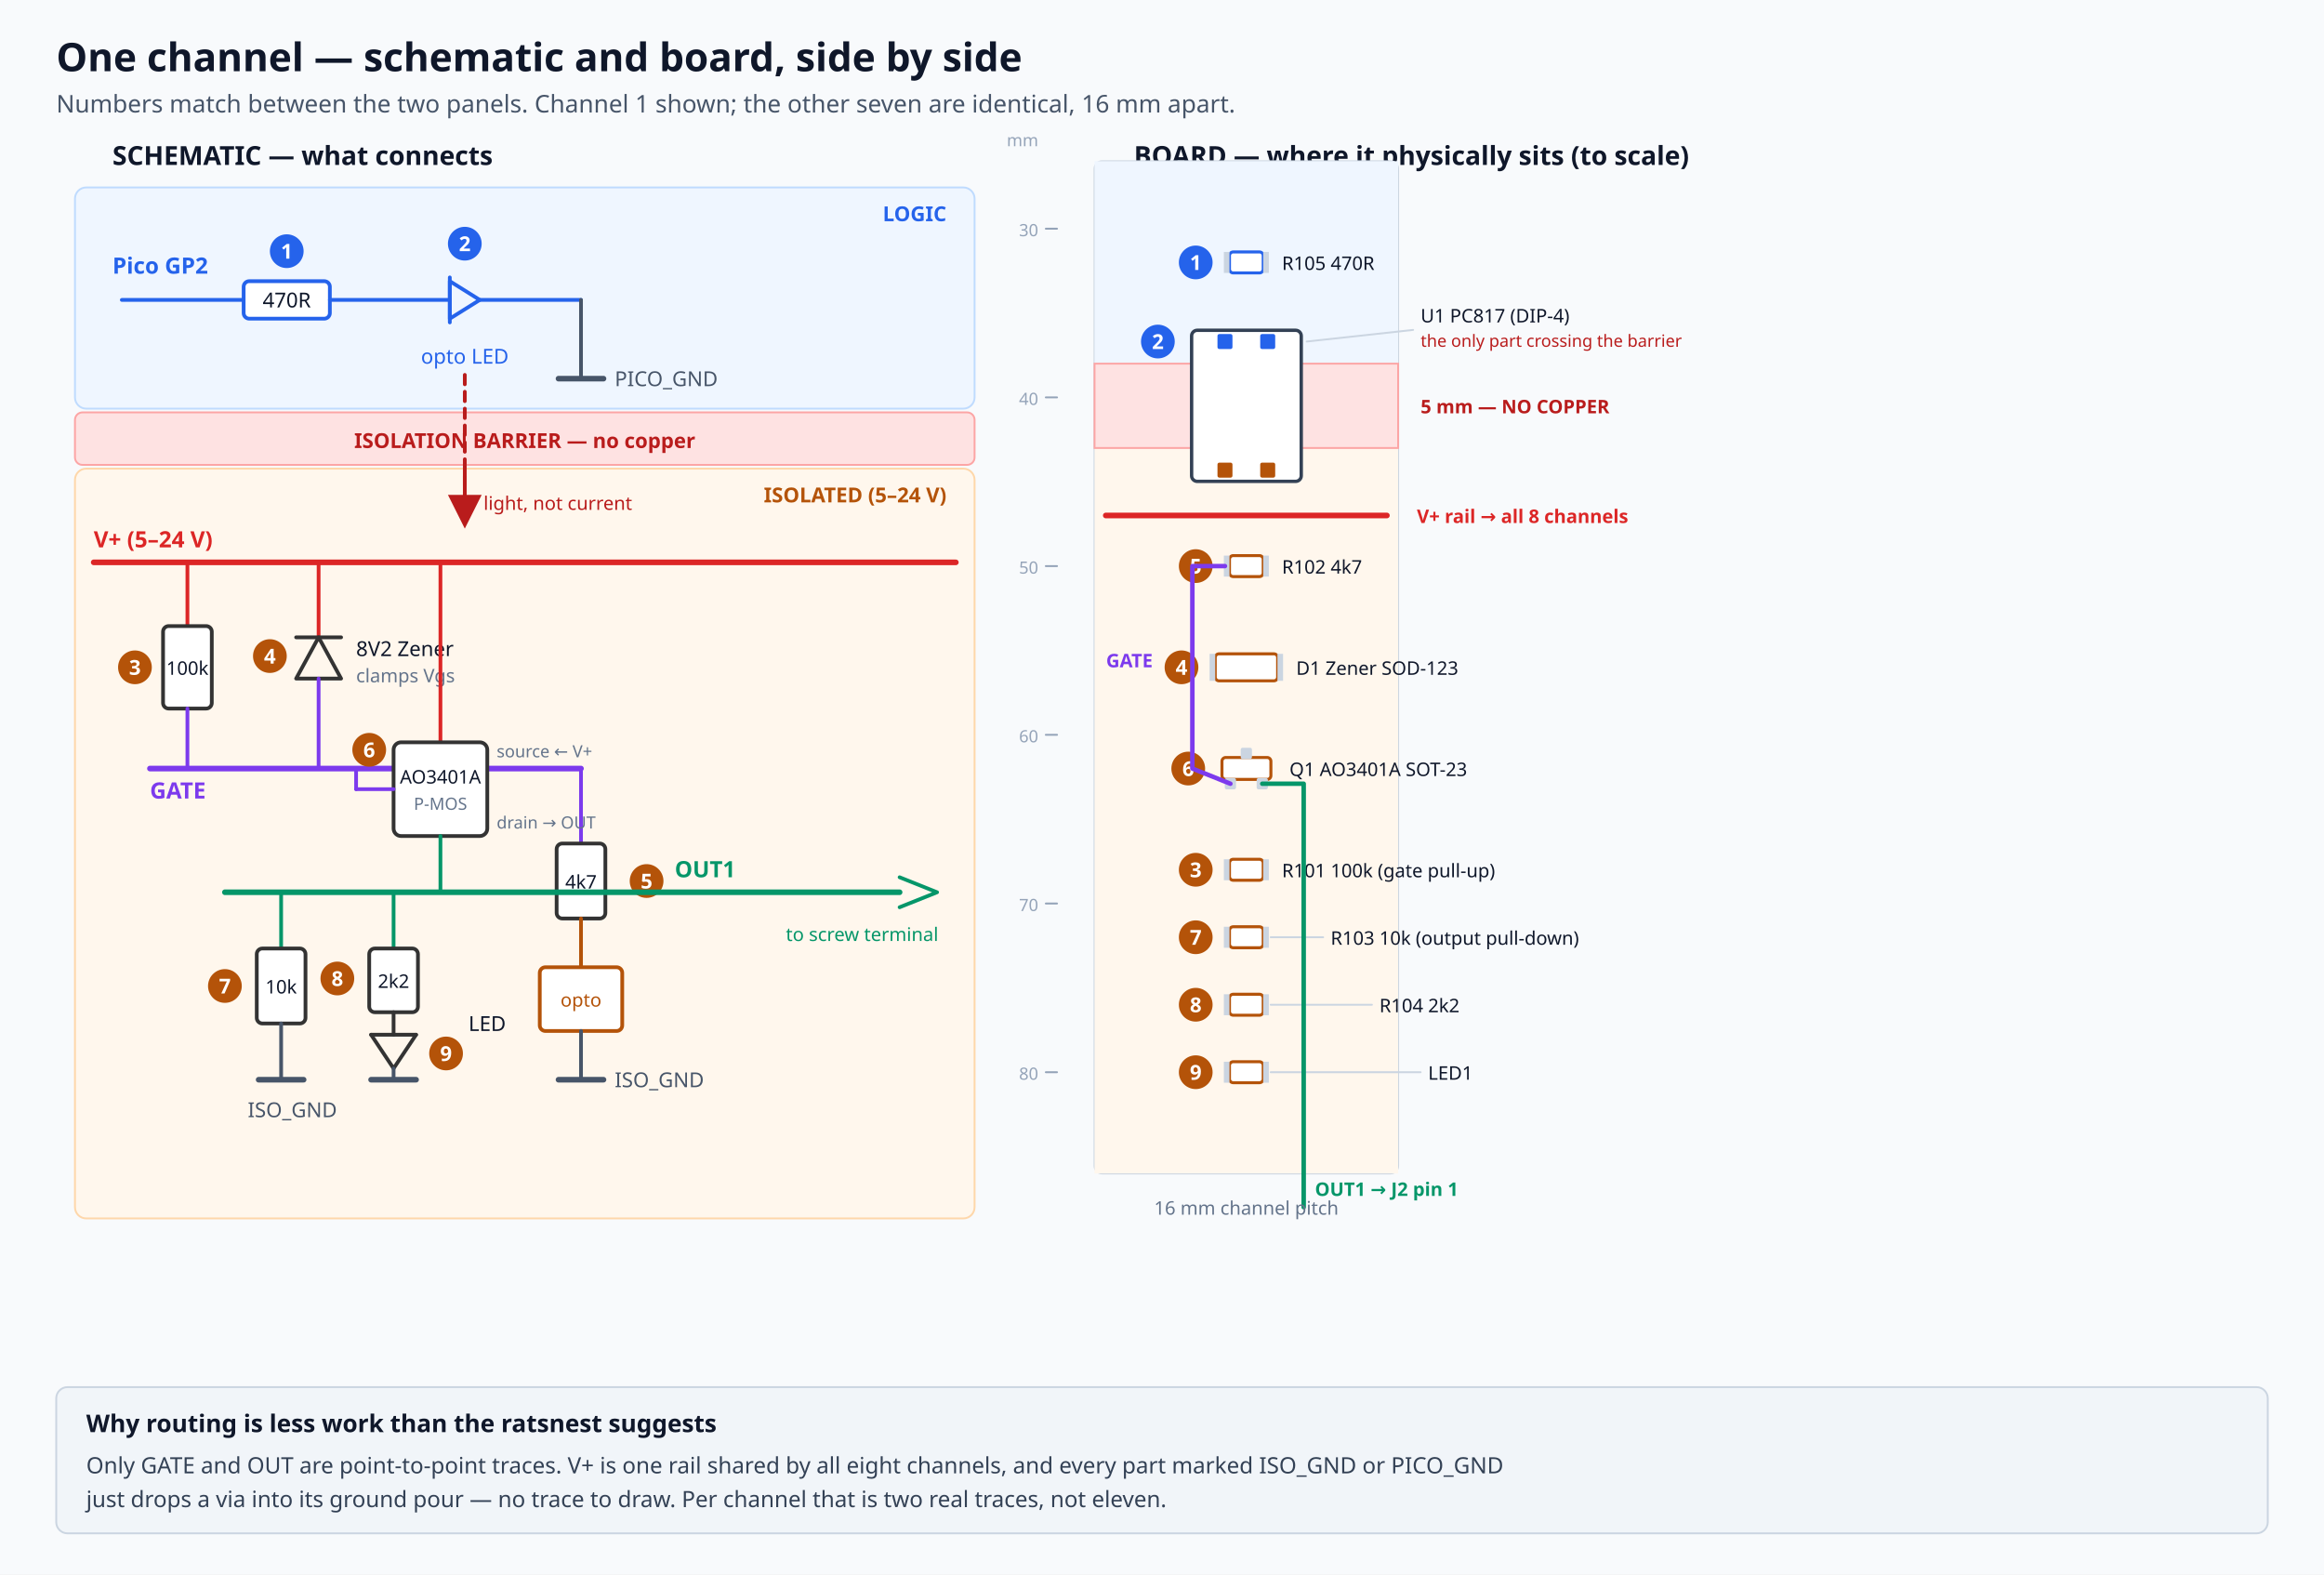
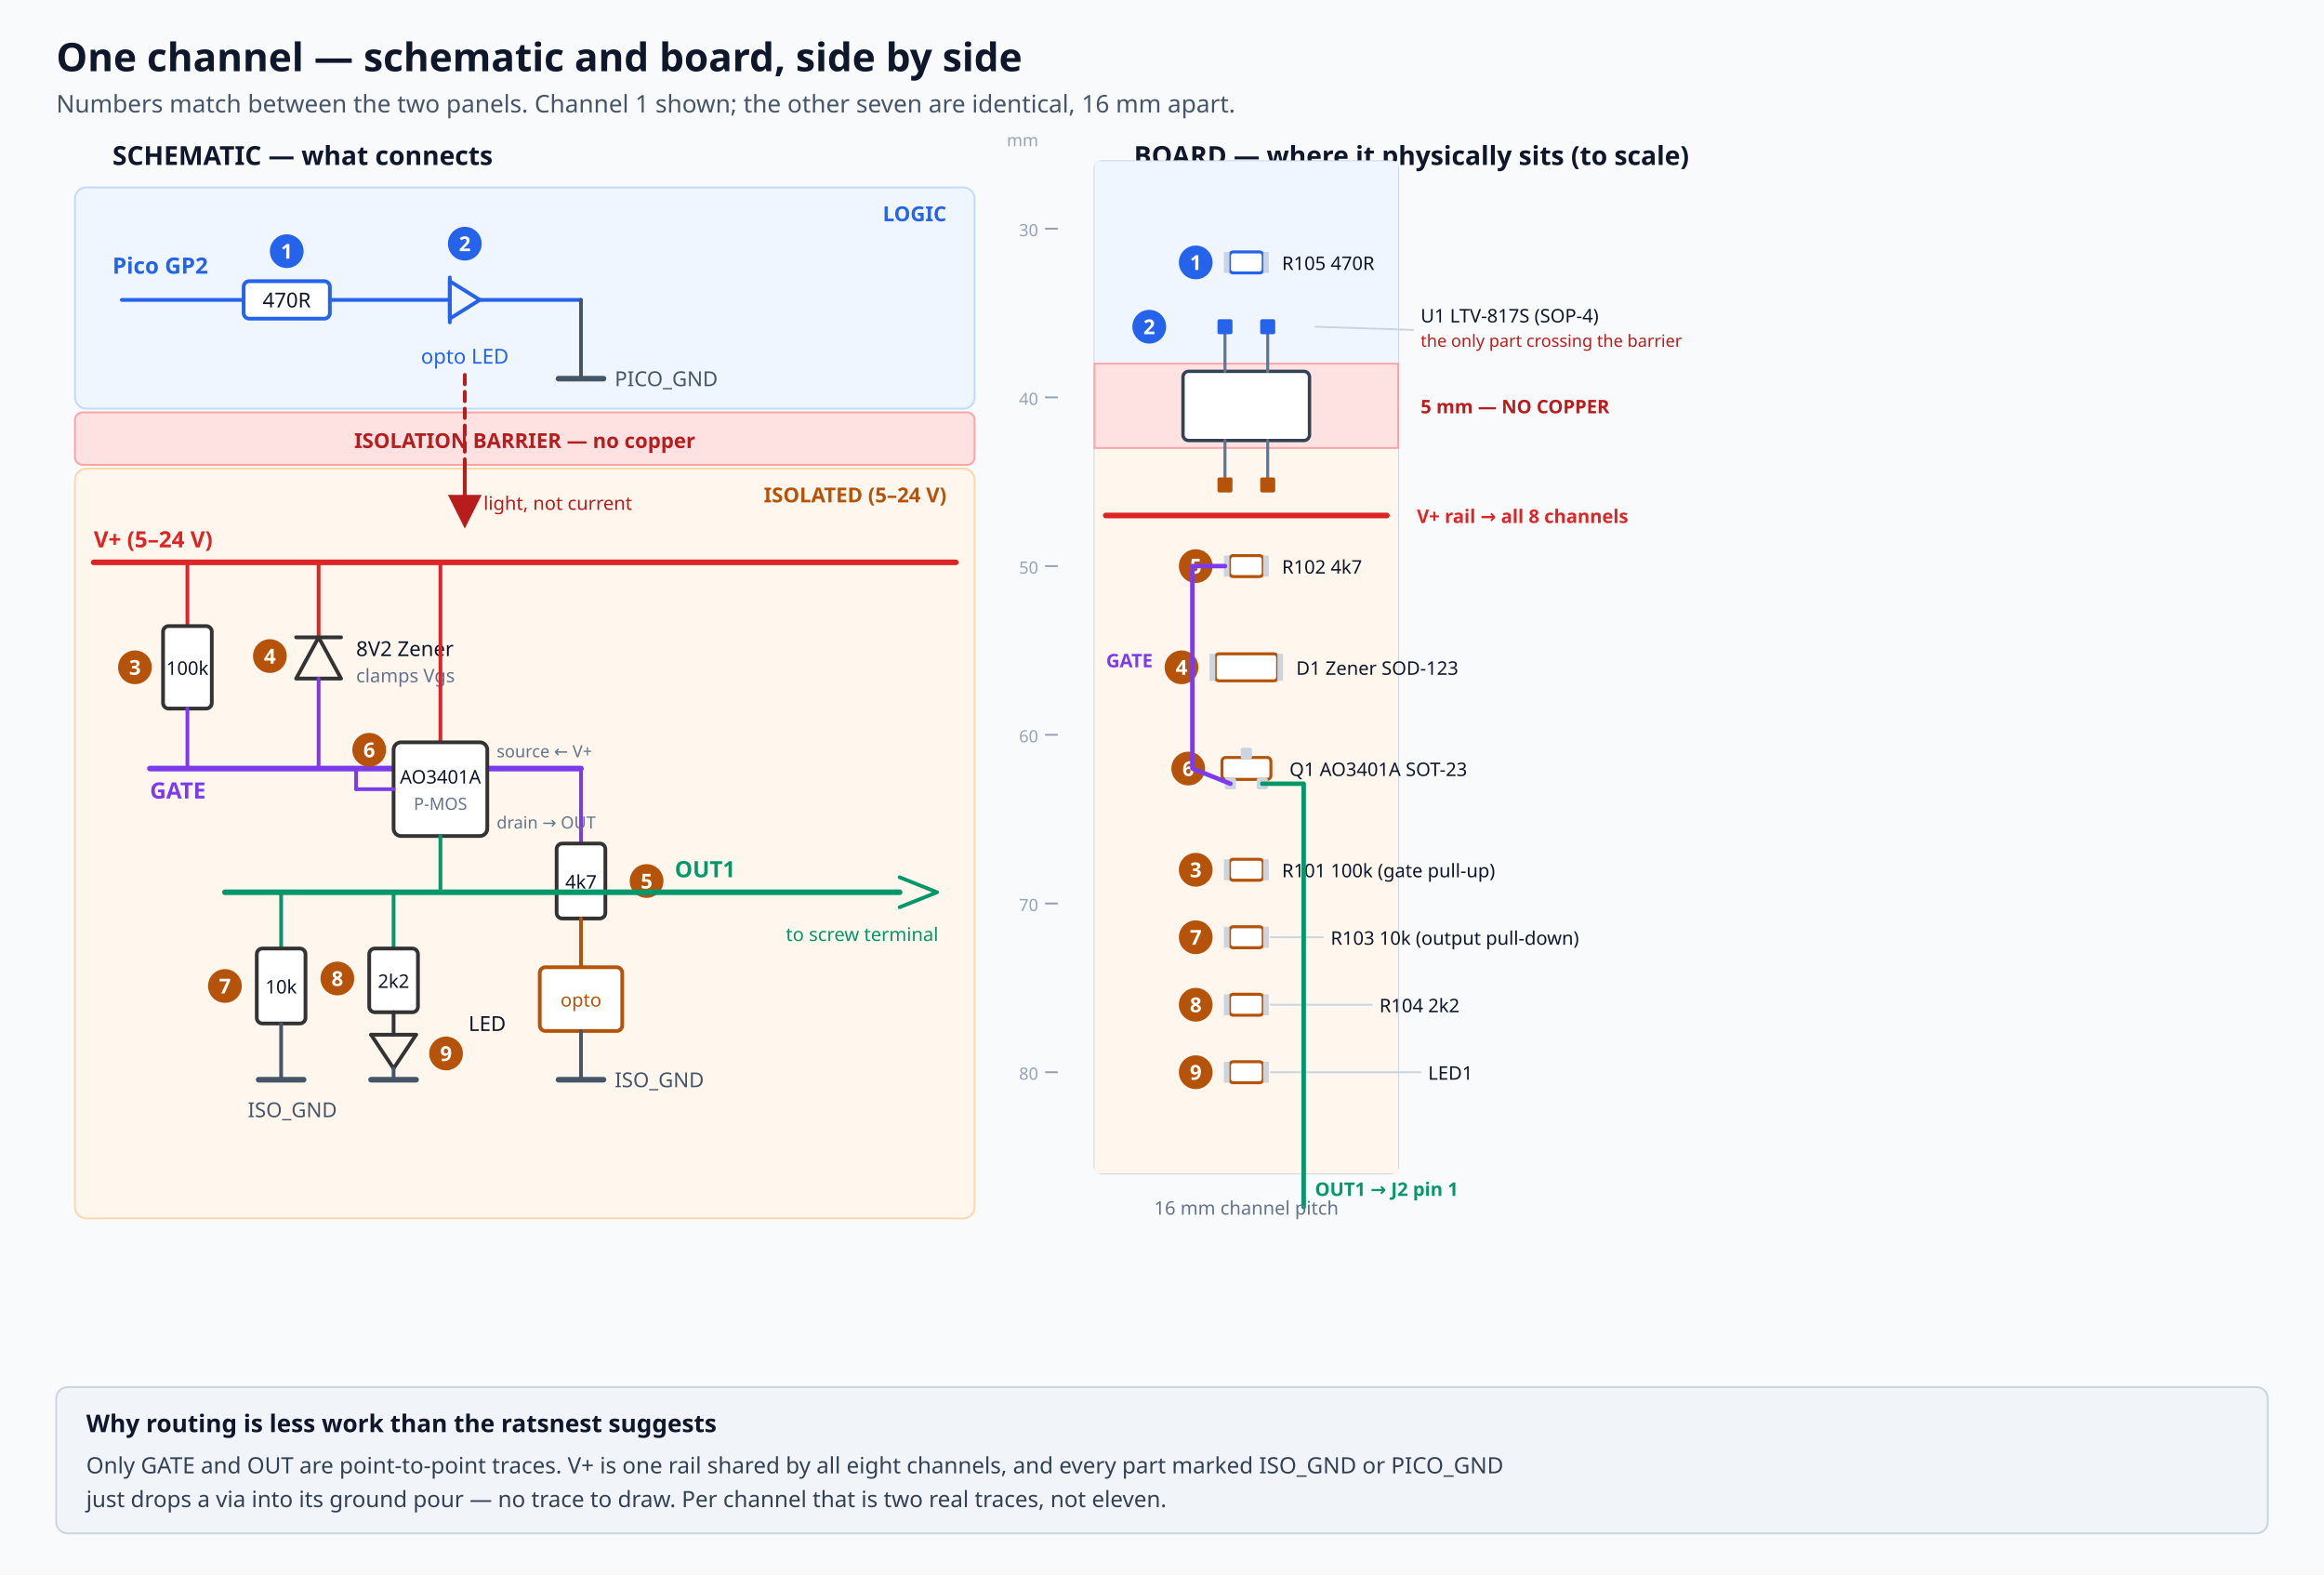
<svg xmlns="http://www.w3.org/2000/svg" viewBox="0 0 1240 840" width="1240" height="840">
  <rect width="100%" height="100%" fill="#f8fafc" />
  <text x="30.0" y="38.0" font-size="21" fill="#0f172a" text-anchor="start" font-weight="700" font-family="ui-sans-serif, system-ui, sans-serif">One channel — schematic and board, side by side</text>
  <text x="30.0" y="60.0" font-size="13" fill="#475569" text-anchor="start" font-weight="normal" font-family="ui-sans-serif, system-ui, sans-serif">Numbers match between the two panels. Channel 1 shown; the other seven are identical, 16 mm apart.</text>
  <text x="60.0" y="88.0" font-size="14" fill="#0f172a" text-anchor="start" font-weight="700" font-family="ui-sans-serif, system-ui, sans-serif">SCHEMATIC — what connects</text>
  <rect x="40.0" y="100.0" width="480.0" height="118.0" rx="6" fill="#eff6ff" stroke="#bfdbfe" stroke-width="1" />
  <text x="505.0" y="118.0" font-size="11" fill="#2563eb" text-anchor="end" font-weight="700" font-family="ui-sans-serif, system-ui, sans-serif">LOGIC</text>
  <rect x="40.0" y="250.0" width="480.0" height="400.0" rx="6" fill="#fff7ed" stroke="#fed7aa" stroke-width="1" />
  <text x="505.0" y="268.0" font-size="11" fill="#b45309" text-anchor="end" font-weight="700" font-family="ui-sans-serif, system-ui, sans-serif">ISOLATED (5–24 V)</text>
  <rect x="40" y="220" width="480" height="28" fill="#fee2e2" stroke="#fca5a5" rx="4" />
  <text x="280.0" y="239.0" font-size="11" fill="#b91c1c" text-anchor="middle" font-weight="700" font-family="ui-sans-serif, system-ui, sans-serif">ISOLATION BARRIER — no copper</text>
  <text x="60.0" y="146.0" font-size="12" fill="#2563eb" text-anchor="start" font-weight="600" font-family="ui-sans-serif, system-ui, sans-serif">Pico GP2</text>
  <line x1="65.0" y1="160.0" x2="130.0" y2="160.0" stroke="#2563eb" stroke-width="2" stroke-linecap="round" />
  <rect x="130.0" y="150.0" width="46.0" height="20.0" rx="3" fill="#fff" stroke="#2563eb" stroke-width="2" />
  <text x="153.0" y="164.0" font-size="11" fill="#0f172a" text-anchor="middle" font-weight="normal" font-family="ui-sans-serif, system-ui, sans-serif">470R</text>
  <circle cx="153.0" cy="134.0" r="9" fill="#2563eb" />
  <text x="153.0" y="138.0" font-size="11" fill="#fff" text-anchor="middle" font-weight="700" font-family="ui-sans-serif, system-ui, sans-serif">1</text>
  <line x1="176.0" y1="160.0" x2="240.0" y2="160.0" stroke="#2563eb" stroke-width="2" stroke-linecap="round" />
  <polyline points="240.0,148.0 240.0,172.0" fill="none" stroke="#2563eb" stroke-width="2" stroke-linecap="round" stroke-linejoin="round" />
  <polyline points="240.0,150.0 256.0,160.0 240.0,170.0 240.0,150.0" fill="none" stroke="#2563eb" stroke-width="2" stroke-linecap="round" stroke-linejoin="round" />
  <line x1="256.0" y1="160.0" x2="310.0" y2="160.0" stroke="#2563eb" stroke-width="2" stroke-linecap="round" />
  <text x="248.0" y="194.0" font-size="11" fill="#2563eb" text-anchor="middle" font-weight="normal" font-family="ui-sans-serif, system-ui, sans-serif">opto LED</text>
  <circle cx="248.0" cy="130.0" r="9" fill="#2563eb" />
  <text x="248.0" y="134.0" font-size="11" fill="#fff" text-anchor="middle" font-weight="700" font-family="ui-sans-serif, system-ui, sans-serif">2</text>
  <line x1="310.0" y1="160.0" x2="310.0" y2="202.0" stroke="#475569" stroke-width="2" stroke-linecap="round" />
  <line x1="298.0" y1="202.0" x2="322.0" y2="202.0" stroke="#475569" stroke-width="3" stroke-linecap="round" />
  <text x="328.0" y="206.0" font-size="11" fill="#475569" text-anchor="start" font-weight="normal" font-family="ui-sans-serif, system-ui, sans-serif">PICO_GND</text>
  <defs>
    <marker id="a" markerWidth="9" markerHeight="9" refX="7" refY="4.5" orient="auto">
      <path d="M0,0 L9,4.5 L0,9 z" fill="#b91c1c" />
    </marker>
  </defs>
  <line x1="248.0" y1="200.0" x2="248.0" y2="276.0" stroke="#b91c1c" stroke-width="2" stroke-linecap="round" stroke-dasharray="5 4" />
  <line x1="248" y1="250" x2="248" y2="278" stroke="#b91c1c" stroke-width="2" marker-end="url(#a)" />
  <text x="258.0" y="272.0" font-size="10" fill="#b91c1c" text-anchor="start" font-weight="normal" font-family="ui-sans-serif, system-ui, sans-serif">light, not current</text>
  <line x1="50.0" y1="300.0" x2="510.0" y2="300.0" stroke="#dc2626" stroke-width="3" stroke-linecap="round" />
  <text x="50.0" y="292.0" font-size="12" fill="#dc2626" text-anchor="start" font-weight="700" font-family="ui-sans-serif, system-ui, sans-serif">V+  (5–24 V)</text>
  <line x1="100.0" y1="300.0" x2="100.0" y2="334.0" stroke="#dc2626" stroke-width="2" stroke-linecap="round" />
  <rect x="87.0" y="334.0" width="26.0" height="44.0" rx="3" fill="#fff" stroke="#333" stroke-width="2" />
  <text x="100.0" y="360.0" font-size="10" fill="#0f172a" text-anchor="middle" font-weight="normal" font-family="ui-sans-serif, system-ui, sans-serif">100k</text>
  <circle cx="72.0" cy="356.0" r="9" fill="#b45309" />
  <text x="72.0" y="360.0" font-size="11" fill="#fff" text-anchor="middle" font-weight="700" font-family="ui-sans-serif, system-ui, sans-serif">3</text>
  <line x1="100.0" y1="378.0" x2="100.0" y2="410.0" stroke="#7c3aed" stroke-width="2" stroke-linecap="round" />
  <line x1="170.0" y1="300.0" x2="170.0" y2="340.0" stroke="#dc2626" stroke-width="2" stroke-linecap="round" />
  <polyline points="158.0,340.0 182.0,340.0" fill="none" stroke="#333" stroke-width="2" stroke-linecap="round" stroke-linejoin="round" />
  <polyline points="158.0,362.0 170.0,340.0 182.0,362.0 158.0,362.0" fill="none" stroke="#333" stroke-width="2" stroke-linecap="round" stroke-linejoin="round" />
  <text x="190.0" y="350.0" font-size="11" fill="#0f172a" text-anchor="start" font-weight="normal" font-family="ui-sans-serif, system-ui, sans-serif">8V2 Zener</text>
  <text x="190.0" y="364.0" font-size="10" fill="#64748b" text-anchor="start" font-weight="normal" font-family="ui-sans-serif, system-ui, sans-serif">clamps Vgs</text>
  <circle cx="144.0" cy="350.0" r="9" fill="#b45309" />
  <text x="144.0" y="354.0" font-size="11" fill="#fff" text-anchor="middle" font-weight="700" font-family="ui-sans-serif, system-ui, sans-serif">4</text>
  <line x1="170.0" y1="362.0" x2="170.0" y2="410.0" stroke="#7c3aed" stroke-width="2" stroke-linecap="round" />
  <line x1="80.0" y1="410.0" x2="310.0" y2="410.0" stroke="#7c3aed" stroke-width="3" stroke-linecap="round" />
  <text x="80.0" y="426.0" font-size="12" fill="#7c3aed" text-anchor="start" font-weight="700" font-family="ui-sans-serif, system-ui, sans-serif">GATE</text>
  <line x1="310.0" y1="410.0" x2="310.0" y2="450.0" stroke="#7c3aed" stroke-width="2" stroke-linecap="round" />
  <rect x="297.0" y="450.0" width="26.0" height="40.0" rx="3" fill="#fff" stroke="#333" stroke-width="2" />
  <text x="310.0" y="474.0" font-size="10" fill="#0f172a" text-anchor="middle" font-weight="normal" font-family="ui-sans-serif, system-ui, sans-serif">4k7</text>
  <circle cx="345.0" cy="470.0" r="9" fill="#b45309" />
  <text x="345.0" y="474.0" font-size="11" fill="#fff" text-anchor="middle" font-weight="700" font-family="ui-sans-serif, system-ui, sans-serif">5</text>
  <line x1="310.0" y1="490.0" x2="310.0" y2="516.0" stroke="#b45309" stroke-width="2" stroke-linecap="round" />
  <rect x="288.0" y="516.0" width="44.0" height="34.0" rx="3" fill="#fff" stroke="#b45309" stroke-width="2" />
  <text x="310.0" y="537.0" font-size="10" fill="#b45309" text-anchor="middle" font-weight="normal" font-family="ui-sans-serif, system-ui, sans-serif">opto</text>
  <line x1="310.0" y1="550.0" x2="310.0" y2="576.0" stroke="#475569" stroke-width="2" stroke-linecap="round" />
  <line x1="298.0" y1="576.0" x2="322.0" y2="576.0" stroke="#475569" stroke-width="3" stroke-linecap="round" />
  <text x="328.0" y="580.0" font-size="11" fill="#475569" text-anchor="start" font-weight="normal" font-family="ui-sans-serif, system-ui, sans-serif">ISO_GND</text>
  <line x1="235.0" y1="300.0" x2="235.0" y2="396.0" stroke="#dc2626" stroke-width="2" stroke-linecap="round" />
  <rect x="210.0" y="396.0" width="50.0" height="50.0" rx="4" fill="#fff" stroke="#333" stroke-width="2" />
  <text x="235.0" y="418.0" font-size="10" fill="#0f172a" text-anchor="middle" font-weight="normal" font-family="ui-sans-serif, system-ui, sans-serif">AO3401A</text>
  <text x="235.0" y="432.0" font-size="9" fill="#64748b" text-anchor="middle" font-weight="normal" font-family="ui-sans-serif, system-ui, sans-serif">P-MOS</text>
  <circle cx="197.0" cy="400.0" r="9" fill="#b45309" />
  <text x="197.0" y="404.0" font-size="11" fill="#fff" text-anchor="middle" font-weight="700" font-family="ui-sans-serif, system-ui, sans-serif">6</text>
  <line x1="210.0" y1="421.0" x2="190.0" y2="421.0" stroke="#7c3aed" stroke-width="2" stroke-linecap="round" />
  <line x1="190.0" y1="421.0" x2="190.0" y2="410.0" stroke="#7c3aed" stroke-width="2" stroke-linecap="round" />
  <text x="265.0" y="404.0" font-size="9" fill="#64748b" text-anchor="start" font-weight="normal" font-family="ui-sans-serif, system-ui, sans-serif">source ← V+</text>
  <text x="265.0" y="442.0" font-size="9" fill="#64748b" text-anchor="start" font-weight="normal" font-family="ui-sans-serif, system-ui, sans-serif">drain → OUT</text>
  <line x1="235.0" y1="446.0" x2="235.0" y2="476.0" stroke="#059669" stroke-width="2" stroke-linecap="round" />
  <line x1="120.0" y1="476.0" x2="480.0" y2="476.0" stroke="#059669" stroke-width="3" stroke-linecap="round" />
  <text x="360.0" y="468.0" font-size="12" fill="#059669" text-anchor="start" font-weight="700" font-family="ui-sans-serif, system-ui, sans-serif">OUT1</text>
  <polyline points="480.0,468.0 500.0,476.0 480.0,484.0" fill="none" stroke="#059669" stroke-width="2" stroke-linecap="round" stroke-linejoin="round" />
  <text x="460.0" y="502.0" font-size="10" fill="#059669" text-anchor="middle" font-weight="normal" font-family="ui-sans-serif, system-ui, sans-serif">to screw terminal</text>
  <line x1="150.0" y1="476.0" x2="150.0" y2="506.0" stroke="#059669" stroke-width="2" stroke-linecap="round" />
  <rect x="137.0" y="506.0" width="26.0" height="40.0" rx="3" fill="#fff" stroke="#333" stroke-width="2" />
  <text x="150.0" y="530.0" font-size="10" fill="#0f172a" text-anchor="middle" font-weight="normal" font-family="ui-sans-serif, system-ui, sans-serif">10k</text>
  <circle cx="120.0" cy="526.0" r="9" fill="#b45309" />
  <text x="120.0" y="530.0" font-size="11" fill="#fff" text-anchor="middle" font-weight="700" font-family="ui-sans-serif, system-ui, sans-serif">7</text>
  <line x1="150.0" y1="546.0" x2="150.0" y2="576.0" stroke="#475569" stroke-width="2" stroke-linecap="round" />
  <line x1="138.0" y1="576.0" x2="162.0" y2="576.0" stroke="#475569" stroke-width="3" stroke-linecap="round" />
  <line x1="210.0" y1="476.0" x2="210.0" y2="506.0" stroke="#059669" stroke-width="2" stroke-linecap="round" />
  <rect x="197.0" y="506.0" width="26.0" height="34.0" rx="3" fill="#fff" stroke="#333" stroke-width="2" />
  <text x="210.0" y="527.0" font-size="10" fill="#0f172a" text-anchor="middle" font-weight="normal" font-family="ui-sans-serif, system-ui, sans-serif">2k2</text>
  <circle cx="180.0" cy="522.0" r="9" fill="#b45309" />
  <text x="180.0" y="526.0" font-size="11" fill="#fff" text-anchor="middle" font-weight="700" font-family="ui-sans-serif, system-ui, sans-serif">8</text>
  <line x1="210.0" y1="540.0" x2="210.0" y2="552.0" stroke="#333" stroke-width="2" stroke-linecap="round" />
  <polyline points="198.0,552.0 222.0,552.0" fill="none" stroke="#333" stroke-width="2" stroke-linecap="round" stroke-linejoin="round" />
  <polyline points="198.0,552.0 210.0,570.0 222.0,552.0" fill="none" stroke="#333" stroke-width="2" stroke-linecap="round" stroke-linejoin="round" />
  <circle cx="238.0" cy="562.0" r="9" fill="#b45309" />
  <text x="238.0" y="566.0" font-size="11" fill="#fff" text-anchor="middle" font-weight="700" font-family="ui-sans-serif, system-ui, sans-serif">9</text>
  <text x="250.0" y="550.0" font-size="11" fill="#0f172a" text-anchor="start" font-weight="normal" font-family="ui-sans-serif, system-ui, sans-serif">LED</text>
  <line x1="210.0" y1="570.0" x2="210.0" y2="576.0" stroke="#475569" stroke-width="2" stroke-linecap="round" />
  <line x1="198.0" y1="576.0" x2="222.0" y2="576.0" stroke="#475569" stroke-width="3" stroke-linecap="round" />
  <text x="156.0" y="596.0" font-size="11" fill="#475569" text-anchor="middle" font-weight="normal" font-family="ui-sans-serif, system-ui, sans-serif">ISO_GND</text>
  <text x="605.0" y="88.0" font-size="14" fill="#0f172a" text-anchor="start" font-weight="700" font-family="ui-sans-serif, system-ui, sans-serif">BOARD — where it physically sits (to scale)</text>
  <rect x="584.0" y="86.0" width="162.0" height="540.0" rx="4" fill="#ffffff" stroke="#cbd5e1" stroke-width="1" />
  <rect x="584.0" y="86.0" width="162.0" height="108.0" fill="#eff6ff" />
  <rect x="584.0" y="239.0" width="162.0" height="387.0" fill="#fff7ed" />
  <rect x="584.0" y="194.0" width="162.0" height="45.0" fill="#fee2e2" stroke="#fca5a5" />
  <text x="758.0" y="220.5" font-size="10" fill="#b91c1c" text-anchor="start" font-weight="700" font-family="ui-sans-serif, system-ui, sans-serif">5 mm — NO COPPER</text>
  <line x1="558.0" y1="122.0" x2="564.0" y2="122.0" stroke="#94a3b8" stroke-width="1" stroke-linecap="round" />
  <text x="554.0" y="126.0" font-size="9" fill="#94a3b8" text-anchor="end" font-weight="normal" font-family="ui-sans-serif, system-ui, sans-serif">30</text>
  <line x1="558.0" y1="212.0" x2="564.0" y2="212.0" stroke="#94a3b8" stroke-width="1" stroke-linecap="round" />
  <text x="554.0" y="216.0" font-size="9" fill="#94a3b8" text-anchor="end" font-weight="normal" font-family="ui-sans-serif, system-ui, sans-serif">40</text>
  <line x1="558.0" y1="302.0" x2="564.0" y2="302.0" stroke="#94a3b8" stroke-width="1" stroke-linecap="round" />
  <text x="554.0" y="306.0" font-size="9" fill="#94a3b8" text-anchor="end" font-weight="normal" font-family="ui-sans-serif, system-ui, sans-serif">50</text>
  <line x1="558.0" y1="392.0" x2="564.0" y2="392.0" stroke="#94a3b8" stroke-width="1" stroke-linecap="round" />
  <text x="554.0" y="396.0" font-size="9" fill="#94a3b8" text-anchor="end" font-weight="normal" font-family="ui-sans-serif, system-ui, sans-serif">60</text>
  <line x1="558.0" y1="482.0" x2="564.0" y2="482.0" stroke="#94a3b8" stroke-width="1" stroke-linecap="round" />
  <text x="554.0" y="486.0" font-size="9" fill="#94a3b8" text-anchor="end" font-weight="normal" font-family="ui-sans-serif, system-ui, sans-serif">70</text>
  <line x1="558.0" y1="572.0" x2="564.0" y2="572.0" stroke="#94a3b8" stroke-width="1" stroke-linecap="round" />
  <text x="554.0" y="576.0" font-size="9" fill="#94a3b8" text-anchor="end" font-weight="normal" font-family="ui-sans-serif, system-ui, sans-serif">80</text>
  <text x="554.0" y="78.0" font-size="9" fill="#94a3b8" text-anchor="end" font-weight="normal" font-family="ui-sans-serif, system-ui, sans-serif">mm</text>
  <rect x="656.0" y="134.4" width="18.0" height="11.2" rx="2" fill="#fff" stroke="#2563eb" stroke-width="1.6" />
  <rect x="653.0" y="134.4" width="3.0" height="11.2" rx="0" fill="#cbd5e1" stroke="none" stroke-width="1" />
  <rect x="674.0" y="134.4" width="3.0" height="11.2" rx="0" fill="#cbd5e1" stroke="none" stroke-width="1" />
  <text x="684.0" y="144.0" font-size="10" fill="#0f172a" text-anchor="start" font-weight="normal" font-family="ui-sans-serif, system-ui, sans-serif">R105  470R</text>
  <circle cx="638.0" cy="140.0" r="9" fill="#2563eb" />
  <text x="638.0" y="144.0" font-size="11" fill="#fff" text-anchor="middle" font-weight="700" font-family="ui-sans-serif, system-ui, sans-serif">1</text>
-   <rect x="635.8" y="176.2" width="58.5" height="80.6" rx="3" fill="#fff" stroke="#334155" stroke-width="1.8" />
-   <rect x="649.6" y="178.2" width="8" height="8" fill="#2563eb" rx="1" />
-   <rect x="649.6" y="246.8" width="8" height="8" fill="#b45309" rx="1" />
-   <rect x="672.4" y="178.2" width="8" height="8" fill="#2563eb" rx="1" />
-   <rect x="672.4" y="246.8" width="8" height="8" fill="#b45309" rx="1" />
-   <text x="758.0" y="172.0" font-size="10" fill="#0f172a" text-anchor="start" font-weight="normal" font-family="ui-sans-serif, system-ui, sans-serif">U1  PC817  (DIP-4)</text>
+   <rect x="631.2" y="198.1" width="67.5" height="36.9" rx="3" fill="#fff" stroke="#334155" stroke-width="1.8" />
+   <line x1="653.6" y1="174.3" x2="653.6" y2="198.1" stroke="#64748b" stroke-width="1.6" stroke-linecap="round" />
+   <rect x="649.6" y="170.3" width="8" height="8" fill="#2563eb" rx="1" />
+   <line x1="653.6" y1="258.7" x2="653.6" y2="234.9" stroke="#64748b" stroke-width="1.6" stroke-linecap="round" />
+   <rect x="649.6" y="254.7" width="8" height="8" fill="#b45309" rx="1" />
+   <line x1="676.4" y1="174.3" x2="676.4" y2="198.1" stroke="#64748b" stroke-width="1.6" stroke-linecap="round" />
+   <rect x="672.4" y="170.3" width="8" height="8" fill="#2563eb" rx="1" />
+   <line x1="676.4" y1="258.7" x2="676.4" y2="234.9" stroke="#64748b" stroke-width="1.6" stroke-linecap="round" />
+   <rect x="672.4" y="254.7" width="8" height="8" fill="#b45309" rx="1" />
+   <text x="758.0" y="172.0" font-size="10" fill="#0f172a" text-anchor="start" font-weight="normal" font-family="ui-sans-serif, system-ui, sans-serif">U1  LTV-817S  (SOP-4)</text>
  <text x="758.0" y="185.0" font-size="9" fill="#b91c1c" text-anchor="start" font-weight="normal" font-family="ui-sans-serif, system-ui, sans-serif">the only part crossing the barrier</text>
-   <line x1="697.2" y1="182.2" x2="754.0" y2="176.0" stroke="#cbd5e1" stroke-width="1" stroke-linecap="round" />
-   <circle cx="617.8" cy="182.2" r="9" fill="#2563eb" />
-   <text x="617.8" y="186.2" font-size="11" fill="#fff" text-anchor="middle" font-weight="700" font-family="ui-sans-serif, system-ui, sans-serif">2</text>
+   <line x1="701.8" y1="174.3" x2="754.0" y2="176.0" stroke="#cbd5e1" stroke-width="1" stroke-linecap="round" />
+   <circle cx="613.2" cy="174.3" r="9" fill="#2563eb" />
+   <text x="613.2" y="178.3" font-size="11" fill="#fff" text-anchor="middle" font-weight="700" font-family="ui-sans-serif, system-ui, sans-serif">2</text>
  <rect x="656.0" y="296.4" width="18.0" height="11.2" rx="2" fill="#fff" stroke="#b45309" stroke-width="1.6" />
  <rect x="653.0" y="296.4" width="3.0" height="11.2" rx="0" fill="#cbd5e1" stroke="none" stroke-width="1" />
  <rect x="674.0" y="296.4" width="3.0" height="11.2" rx="0" fill="#cbd5e1" stroke="none" stroke-width="1" />
  <text x="684.0" y="306.0" font-size="10" fill="#0f172a" text-anchor="start" font-weight="normal" font-family="ui-sans-serif, system-ui, sans-serif">R102  4k7</text>
  <circle cx="638.0" cy="302.0" r="9" fill="#b45309" />
  <text x="638.0" y="306.0" font-size="11" fill="#fff" text-anchor="middle" font-weight="700" font-family="ui-sans-serif, system-ui, sans-serif">5</text>
  <rect x="648.4" y="348.8" width="33.3" height="14.4" rx="2" fill="#fff" stroke="#b45309" stroke-width="1.6" />
  <rect x="645.4" y="348.8" width="3.0" height="14.4" rx="0" fill="#cbd5e1" stroke="none" stroke-width="1" />
  <rect x="681.6" y="348.8" width="3.0" height="14.4" rx="0" fill="#cbd5e1" stroke="none" stroke-width="1" />
  <text x="691.6" y="360.0" font-size="10" fill="#0f172a" text-anchor="start" font-weight="normal" font-family="ui-sans-serif, system-ui, sans-serif">D1  Zener  SOD-123</text>
  <circle cx="630.4" cy="356.0" r="9" fill="#b45309" />
  <text x="630.4" y="360.0" font-size="11" fill="#fff" text-anchor="middle" font-weight="700" font-family="ui-sans-serif, system-ui, sans-serif">4</text>
  <rect x="652.0" y="404.1" width="26.1" height="11.7" rx="2" fill="#fff" stroke="#b45309" stroke-width="1.6" />
  <rect x="653.5" y="415.1" width="6" height="6" fill="#cbd5e1" rx="1" />
  <rect x="670.5" y="415.1" width="6" height="6" fill="#cbd5e1" rx="1" />
  <rect x="662.0" y="398.9" width="6" height="6" fill="#cbd5e1" rx="1" />
  <text x="688.0" y="414.0" font-size="10" fill="#0f172a" text-anchor="start" font-weight="normal" font-family="ui-sans-serif, system-ui, sans-serif">Q1  AO3401A  SOT-23</text>
  <circle cx="634.0" cy="410.0" r="9" fill="#b45309" />
  <text x="634.0" y="414.0" font-size="11" fill="#fff" text-anchor="middle" font-weight="700" font-family="ui-sans-serif, system-ui, sans-serif">6</text>
  <rect x="656.0" y="458.4" width="18.0" height="11.2" rx="2" fill="#fff" stroke="#b45309" stroke-width="1.6" />
  <rect x="653.0" y="458.4" width="3.0" height="11.2" rx="0" fill="#cbd5e1" stroke="none" stroke-width="1" />
  <rect x="674.0" y="458.4" width="3.0" height="11.2" rx="0" fill="#cbd5e1" stroke="none" stroke-width="1" />
  <text x="684.0" y="468.0" font-size="10" fill="#0f172a" text-anchor="start" font-weight="normal" font-family="ui-sans-serif, system-ui, sans-serif">R101  100k   (gate pull-up)</text>
  <circle cx="638.0" cy="464.0" r="9" fill="#b45309" />
  <text x="638.0" y="468.0" font-size="11" fill="#fff" text-anchor="middle" font-weight="700" font-family="ui-sans-serif, system-ui, sans-serif">3</text>
  <rect x="656.0" y="494.4" width="18.0" height="11.2" rx="2" fill="#fff" stroke="#b45309" stroke-width="1.6" />
  <rect x="653.0" y="494.4" width="3.0" height="11.2" rx="0" fill="#cbd5e1" stroke="none" stroke-width="1" />
  <rect x="674.0" y="494.4" width="3.0" height="11.2" rx="0" fill="#cbd5e1" stroke="none" stroke-width="1" />
  <line x1="678.0" y1="500.0" x2="706.0" y2="500.0" stroke="#cbd5e1" stroke-width="1" stroke-linecap="round" />
  <text x="710.0" y="504.0" font-size="10" fill="#0f172a" text-anchor="start" font-weight="normal" font-family="ui-sans-serif, system-ui, sans-serif">R103  10k    (output pull-down)</text>
  <circle cx="638.0" cy="500.0" r="9" fill="#b45309" />
  <text x="638.0" y="504.0" font-size="11" fill="#fff" text-anchor="middle" font-weight="700" font-family="ui-sans-serif, system-ui, sans-serif">7</text>
  <rect x="656.0" y="530.4" width="18.0" height="11.2" rx="2" fill="#fff" stroke="#b45309" stroke-width="1.6" />
  <rect x="653.0" y="530.4" width="3.0" height="11.2" rx="0" fill="#cbd5e1" stroke="none" stroke-width="1" />
  <rect x="674.0" y="530.4" width="3.0" height="11.2" rx="0" fill="#cbd5e1" stroke="none" stroke-width="1" />
  <line x1="678.0" y1="536.0" x2="732.0" y2="536.0" stroke="#cbd5e1" stroke-width="1" stroke-linecap="round" />
  <text x="736.0" y="540.0" font-size="10" fill="#0f172a" text-anchor="start" font-weight="normal" font-family="ui-sans-serif, system-ui, sans-serif">R104  2k2</text>
  <circle cx="638.0" cy="536.0" r="9" fill="#b45309" />
  <text x="638.0" y="540.0" font-size="11" fill="#fff" text-anchor="middle" font-weight="700" font-family="ui-sans-serif, system-ui, sans-serif">8</text>
  <rect x="656.0" y="566.4" width="18.0" height="11.2" rx="2" fill="#fff" stroke="#b45309" stroke-width="1.6" />
  <rect x="653.0" y="566.4" width="3.0" height="11.2" rx="0" fill="#cbd5e1" stroke="none" stroke-width="1" />
  <rect x="674.0" y="566.4" width="3.0" height="11.2" rx="0" fill="#cbd5e1" stroke="none" stroke-width="1" />
  <line x1="678.0" y1="572.0" x2="758.0" y2="572.0" stroke="#cbd5e1" stroke-width="1" stroke-linecap="round" />
  <text x="762.0" y="576.0" font-size="10" fill="#0f172a" text-anchor="start" font-weight="normal" font-family="ui-sans-serif, system-ui, sans-serif">LED1</text>
  <circle cx="638.0" cy="572.0" r="9" fill="#b45309" />
  <text x="638.0" y="576.0" font-size="11" fill="#fff" text-anchor="middle" font-weight="700" font-family="ui-sans-serif, system-ui, sans-serif">9</text>
  <line x1="590.0" y1="275.0" x2="740.0" y2="275.0" stroke="#dc2626" stroke-width="3" stroke-linecap="round" />
  <text x="756.0" y="279.0" font-size="10" fill="#dc2626" text-anchor="start" font-weight="600" font-family="ui-sans-serif, system-ui, sans-serif">V+ rail  →  all 8 channels</text>
  <polyline points="653.6,302.0 636.2,302.0 636.2,410.0 656.5,418.1" fill="none" stroke="#7c3aed" stroke-width="2.4" stroke-linecap="round" stroke-linejoin="round" />
  <text x="590.2" y="356.0" font-size="10" fill="#7c3aed" text-anchor="start" font-weight="700" font-family="ui-sans-serif, system-ui, sans-serif">GATE</text>
  <polyline points="673.5,418.1 695.6,418.1 695.6,644.0" fill="none" stroke="#059669" stroke-width="2.4" stroke-linecap="round" stroke-linejoin="round" />
  <text x="701.6" y="638.0" font-size="10" fill="#059669" text-anchor="start" font-weight="700" font-family="ui-sans-serif, system-ui, sans-serif">OUT1  →  J2 pin 1</text>
  <text x="665.0" y="648.0" font-size="10" fill="#64748b" text-anchor="middle" font-weight="normal" font-family="ui-sans-serif, system-ui, sans-serif">16 mm channel pitch</text>
  <rect x="30.0" y="740.0" width="1180.0" height="78.0" rx="6" fill="#f1f5f9" stroke="#cbd5e1" stroke-width="1" />
  <text x="46.0" y="764.0" font-size="13" fill="#0f172a" text-anchor="start" font-weight="700" font-family="ui-sans-serif, system-ui, sans-serif">Why routing is less work than the ratsnest suggests</text>
  <text x="46.0" y="786.0" font-size="12" fill="#334155" text-anchor="start" font-weight="normal" font-family="ui-sans-serif, system-ui, sans-serif">Only GATE and OUT are point-to-point traces. V+ is one rail shared by all eight channels, and every part marked ISO_GND or PICO_GND</text>
  <text x="46.0" y="804.0" font-size="12" fill="#334155" text-anchor="start" font-weight="normal" font-family="ui-sans-serif, system-ui, sans-serif">just drops a via into its ground pour — no trace to draw. Per channel that is two real traces, not eleven.</text>
</svg>
